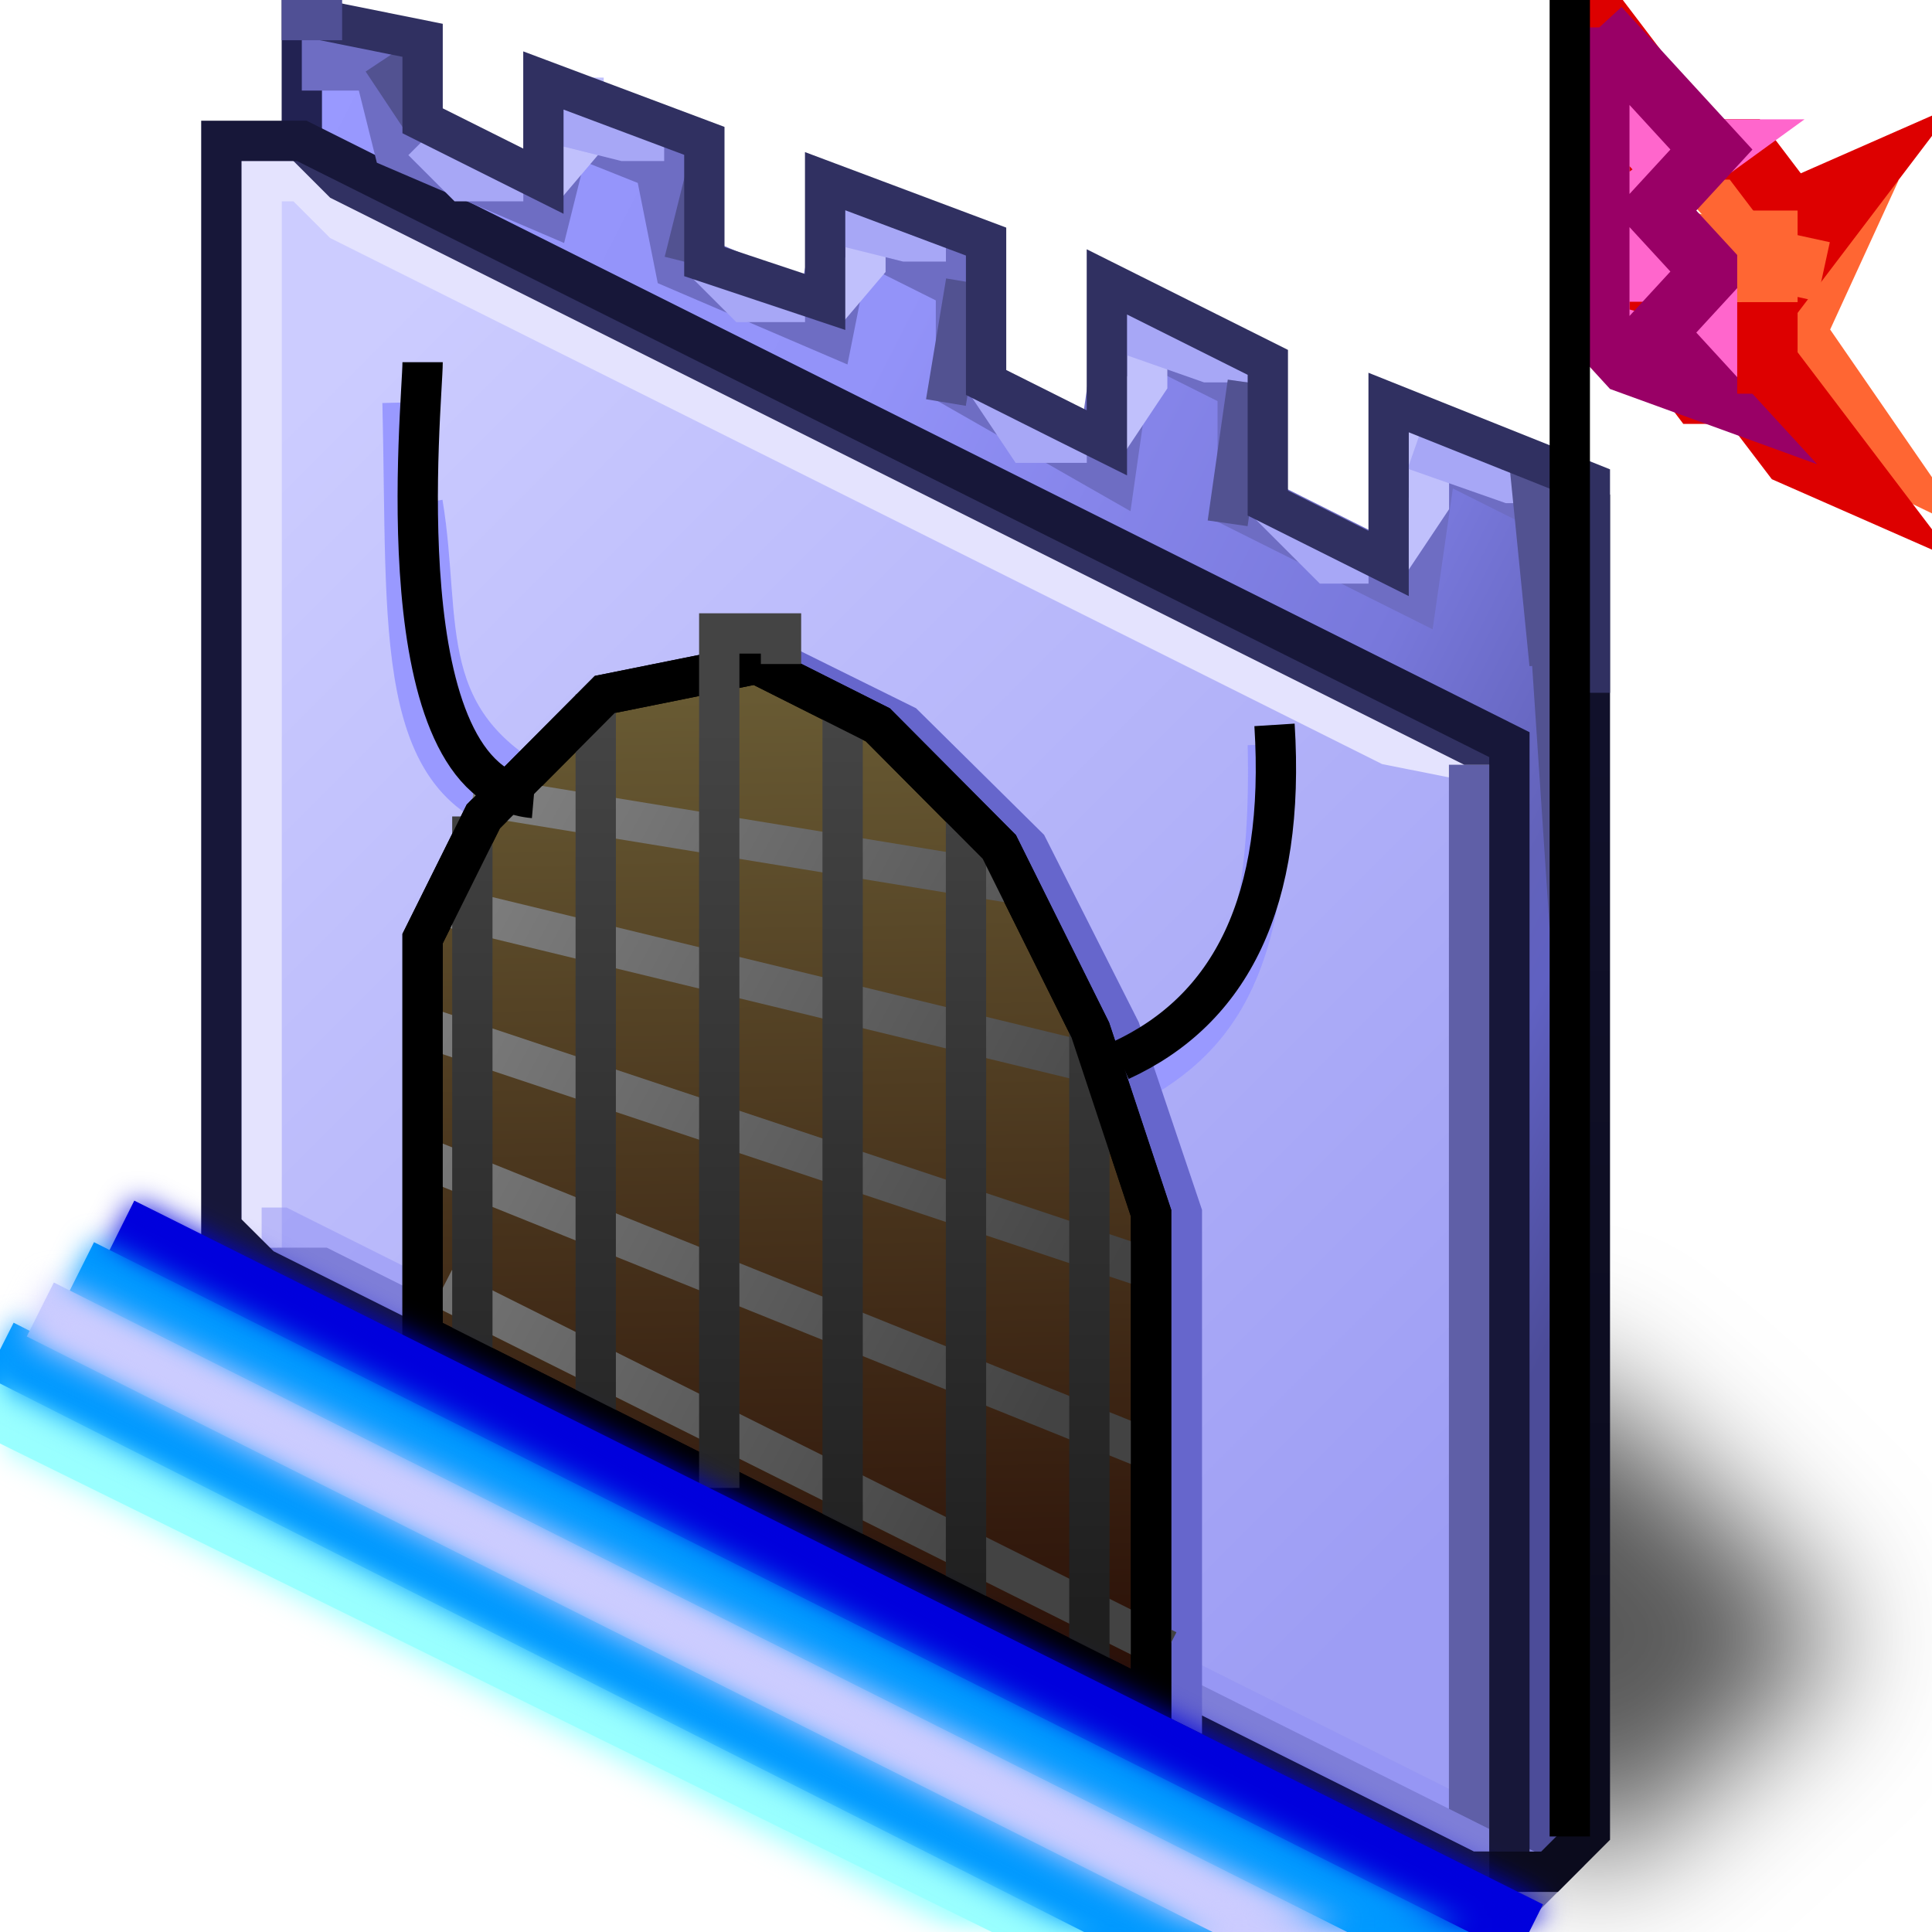
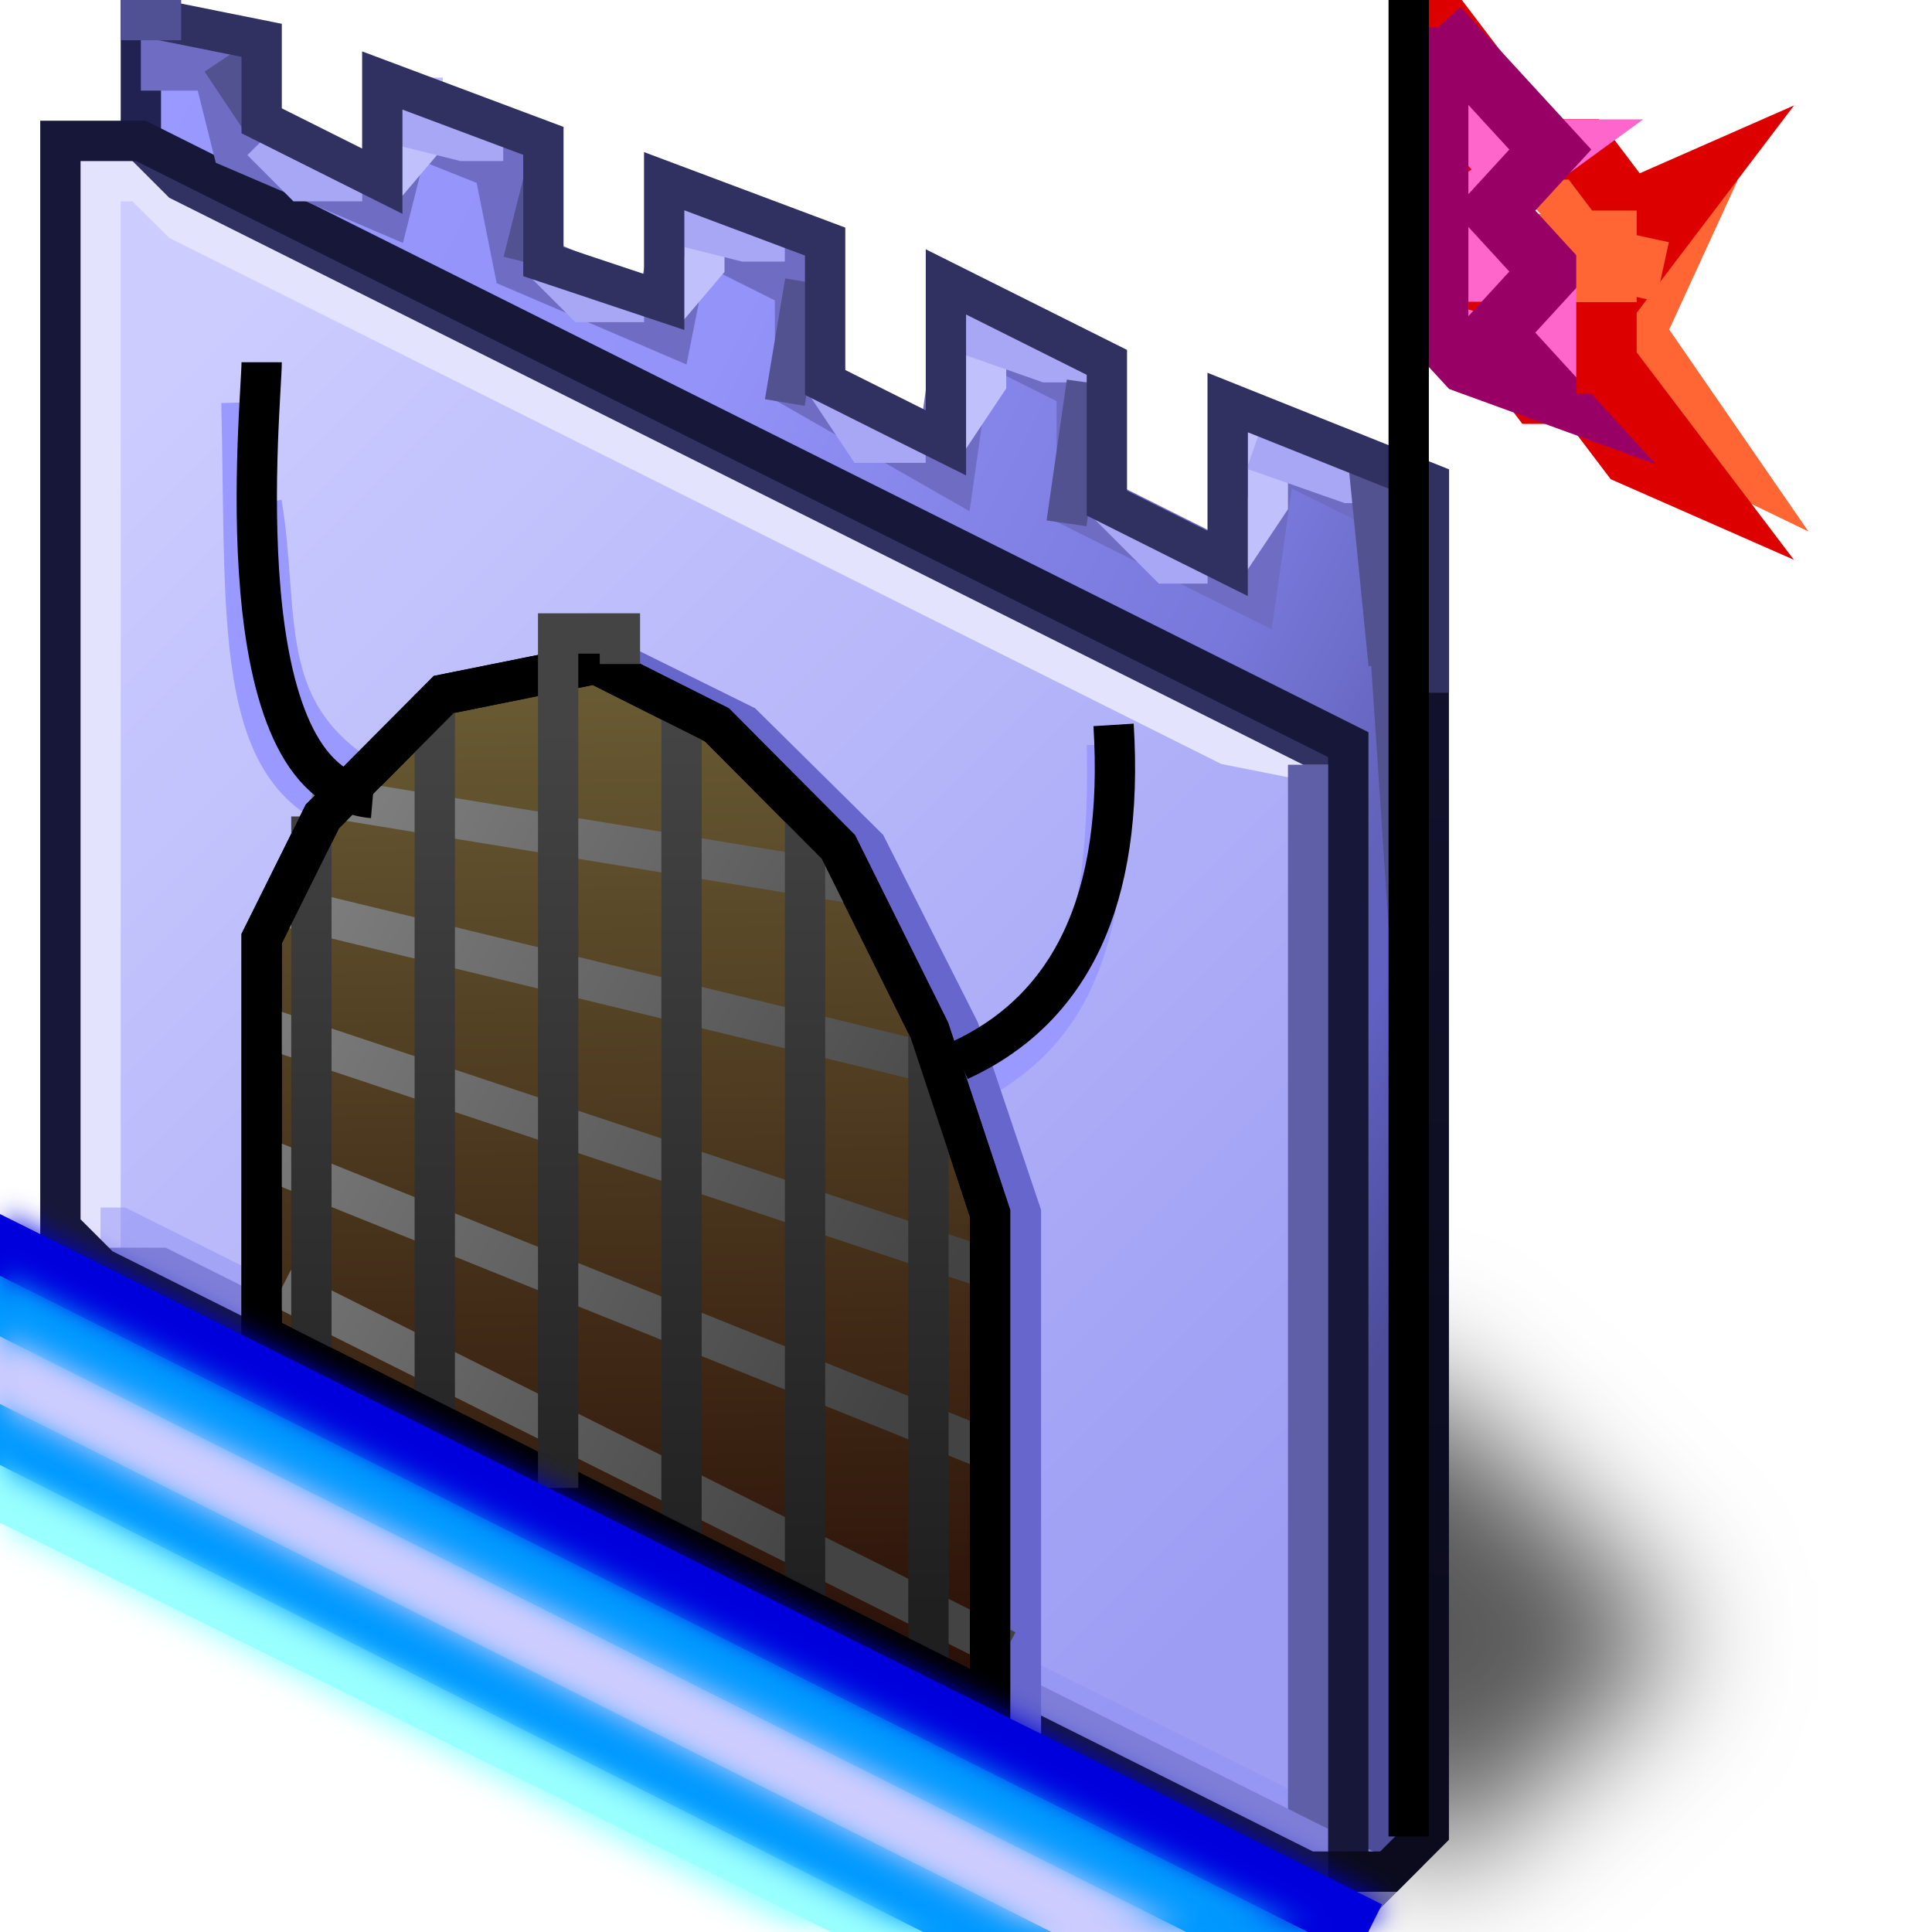
- <svg xmlns="http://www.w3.org/2000/svg" xmlns:xlink="http://www.w3.org/1999/xlink" width="48" height="48" viewBox="0 0 12.7 12.7" version="1.1" id="svg5" xml:space="preserve">
+ <svg xmlns="http://www.w3.org/2000/svg" xmlns:xlink="http://www.w3.org/1999/xlink" width="48" height="48" viewBox="0 0 48 48" version="1.1" id="svg5" xml:space="preserve">
  <defs id="defs2">
    <linearGradient id="linearGradient9818">
      <stop style="stop-color:#11112b;stop-opacity:1;" offset="0" id="stop9814" />
      <stop style="stop-color:#0b0b1d;stop-opacity:1;" offset="1" id="stop9816" />
    </linearGradient>
-     <linearGradient xlink:href="#linearGradient9818" id="linearGradient9820" x1="9.922" y1="4.895" x2="9.922" y2="10.848" gradientUnits="userSpaceOnUse" />
-     <linearGradient xlink:href="#linearGradient11838" id="linearGradient11840" x1="-3.572" y1="2.447" x2="1.455" y2="7.474" gradientUnits="userSpaceOnUse" gradientTransform="matrix(1.5,0,0,1.5,7.110676,-0.8102851)" />
+     <linearGradient xlink:href="#linearGradient9818" id="linearGradient9820" x1="9.922" y1="4.895" x2="9.922" y2="10.848" gradientUnits="userSpaceOnUse" gradientTransform="translate(-1.05843)" />
+     <linearGradient xlink:href="#linearGradient11838" id="linearGradient11840" x1="-3.572" y1="2.447" x2="1.455" y2="7.474" gradientUnits="userSpaceOnUse" gradientTransform="matrix(1.5,0,0,1.5,6.052246,-0.8102851)" />
    <linearGradient id="linearGradient11838">
      <stop style="stop-color:#ccccff;stop-opacity:1;" offset="0" id="stop11834" />
      <stop style="stop-color:#9d9df4;stop-opacity:1;" offset="1" id="stop11836" />
    </linearGradient>
-     <linearGradient xlink:href="#linearGradient14897" id="linearGradient14899" x1="8.864" y1="2.051" x2="15.346" y2="5.358" gradientUnits="userSpaceOnUse" gradientTransform="matrix(1.5,0,0,1.5,-11.37709,-2.050522)" />
+     <linearGradient xlink:href="#linearGradient14897" id="linearGradient14899" x1="8.864" y1="2.051" x2="15.346" y2="5.358" gradientUnits="userSpaceOnUse" gradientTransform="matrix(1.5,0,0,1.5,-12.43552,-2.050522)" />
    <linearGradient id="linearGradient14897">
      <stop style="stop-color:#9999ff;stop-opacity:1;" offset="0" id="stop14893" />
      <stop style="stop-color:#9595fb;stop-opacity:1;" offset="0.137" id="stop15453" />
      <stop style="stop-color:#9393f9;stop-opacity:1;" offset="0.37" id="stop15455" />
      <stop style="stop-color:#8685ea;stop-opacity:1;" offset="0.522" id="stop15457" />
      <stop style="stop-color:#7878db;stop-opacity:1;" offset="0.72" id="stop15459" />
      <stop style="stop-color:#6262ba;stop-opacity:1;" offset="0.857" id="stop17600" />
      <stop style="stop-color:#6061c2;stop-opacity:1;" offset="0.898" id="stop17602" />
      <stop style="stop-color:#4c4c99;stop-opacity:1;" offset="1" id="stop14895" />
    </linearGradient>
    <filter style="color-interpolation-filters:sRGB" id="filter16967" x="-0.294" y="-0.306" width="1.589" height="1.612">
      <feGaussianBlur stdDeviation="0.438" id="feGaussianBlur16969" />
    </filter>
-     <linearGradient xlink:href="#linearGradient4913" id="linearGradient4915" x1="2.646" y1="7.673" x2="2.542" y2="1.651" gradientUnits="userSpaceOnUse" gradientTransform="matrix(1.508135,0,0,1.51649,0.9828153,-0.4507123)" />
+     <linearGradient xlink:href="#linearGradient4913" id="linearGradient4915" x1="2.646" y1="7.673" x2="2.542" y2="1.651" gradientUnits="userSpaceOnUse" gradientTransform="matrix(1.508135,0,0,1.51649,-0.07561473,-0.4507123)" />
    <linearGradient id="linearGradient4913">
      <stop style="stop-color:#290e06;stop-opacity:1;" offset="0" id="stop4909" />
      <stop style="stop-color:#807744;stop-opacity:1;" offset="1" id="stop4911" />
    </linearGradient>
    <linearGradient xlink:href="#linearGradient7223" id="linearGradient7225" x1="0.926" y1="4.498" x2="4.101" y2="6.218" gradientUnits="userSpaceOnUse" />
    <linearGradient id="linearGradient7223">
      <stop style="stop-color:#868686;stop-opacity:1;" offset="0" id="stop7219" />
      <stop style="stop-color:#434343;stop-opacity:1;" offset="1" id="stop7221" />
    </linearGradient>
-     <linearGradient xlink:href="#linearGradient5856" id="linearGradient5858" x1="2.514" y1="3.44" x2="2.514" y2="7.276" gradientUnits="userSpaceOnUse" gradientTransform="matrix(1.532934,0,0,1.51649,0.8745507,-0.4507123)" />
+     <linearGradient xlink:href="#linearGradient5856" id="linearGradient5858" x1="2.514" y1="3.44" x2="2.514" y2="7.276" gradientUnits="userSpaceOnUse" gradientTransform="matrix(1.532934,0,0,1.51649,-0.1838793,-0.4507123)" />
    <linearGradient id="linearGradient5856">
      <stop style="stop-color:#444444;stop-opacity:1;" offset="0" id="stop5852" />
      <stop style="stop-color:#1f1f1f;stop-opacity:1;" offset="1" id="stop5854" />
    </linearGradient>
    <linearGradient xlink:href="#linearGradient7223" id="linearGradient28094" gradientUnits="userSpaceOnUse" x1="0.926" y1="4.498" x2="4.101" y2="6.218" gradientTransform="translate(0,-0.1308531)" />
    <linearGradient xlink:href="#linearGradient7223" id="linearGradient28096" gradientUnits="userSpaceOnUse" x1="0.926" y1="4.498" x2="4.101" y2="6.218" gradientTransform="translate(0.0431499,-0.1744708)" />
    <linearGradient xlink:href="#linearGradient7223" id="linearGradient28098" gradientUnits="userSpaceOnUse" x1="0.926" y1="4.498" x2="4.101" y2="6.218" gradientTransform="translate(0,-0.08723541)" />
-     <linearGradient xlink:href="#linearGradient7223" id="linearGradient28100" gradientUnits="userSpaceOnUse" x1="0.926" y1="4.498" x2="4.101" y2="6.218" />
    <linearGradient xlink:href="#linearGradient7223" id="linearGradient28102" gradientUnits="userSpaceOnUse" x1="0.926" y1="4.498" x2="4.101" y2="6.218" gradientTransform="translate(0,0.1308531)" />
-     <linearGradient xlink:href="#linearGradient5856" id="linearGradient28104" gradientUnits="userSpaceOnUse" x1="2.514" y1="3.44" x2="2.514" y2="7.276" gradientTransform="matrix(1.532934,0,0,1.51649,0.8745507,-0.4507123)" />
-     <linearGradient xlink:href="#linearGradient5856" id="linearGradient28106" gradientUnits="userSpaceOnUse" x1="2.514" y1="3.44" x2="2.514" y2="7.276" gradientTransform="matrix(1.532934,0,0,1.51649,0.8745507,-0.4507123)" />
-     <linearGradient xlink:href="#linearGradient5856" id="linearGradient28108" gradientUnits="userSpaceOnUse" x1="2.514" y1="3.44" x2="2.514" y2="7.276" gradientTransform="matrix(1.532934,0,0,1.51649,0.8745507,-0.4507123)" />
-     <linearGradient xlink:href="#linearGradient5856" id="linearGradient28110" gradientUnits="userSpaceOnUse" x1="2.514" y1="3.44" x2="2.514" y2="7.276" gradientTransform="matrix(1.532934,0,0,1.51649,0.8745507,-0.4507123)" />
-     <linearGradient xlink:href="#linearGradient5856" id="linearGradient28112" gradientUnits="userSpaceOnUse" x1="2.514" y1="3.44" x2="2.514" y2="7.276" gradientTransform="matrix(1.532934,0,0,1.51649,0.8745507,-0.4507123)" />
    <filter style="color-interpolation-filters:sRGB" id="filter31278" x="-0.033" y="-0.082" width="1.065" height="1.165">
      <feGaussianBlur stdDeviation="0.094" id="feGaussianBlur31280" />
    </filter>
    <filter style="color-interpolation-filters:sRGB" id="filter31282" x="-0.035" y="-0.088" width="1.069" height="1.176">
      <feGaussianBlur stdDeviation="0.094" id="feGaussianBlur31284" />
    </filter>
    <filter style="color-interpolation-filters:sRGB" id="filter31286" x="-0.033" y="-0.082" width="1.065" height="1.165">
      <feGaussianBlur stdDeviation="0.094" id="feGaussianBlur31288" />
    </filter>
    <filter style="color-interpolation-filters:sRGB" id="filter31290" x="-0.034" y="-0.087" width="1.068" height="1.174">
      <feGaussianBlur stdDeviation="0.094" id="feGaussianBlur31292" />
    </filter>
    <filter style="color-interpolation-filters:sRGB" id="filter31409" x="-0.036" y="-0.09" width="1.072" height="1.18">
      <feGaussianBlur stdDeviation="0.103" id="feGaussianBlur31411" />
    </filter>
+     <linearGradient xlink:href="#linearGradient7223" id="linearGradient1422" gradientUnits="userSpaceOnUse" x1="0.926" y1="4.498" x2="4.101" y2="6.218" />
+     <linearGradient xlink:href="#linearGradient5856" id="linearGradient1424" gradientUnits="userSpaceOnUse" gradientTransform="matrix(1.532934,0,0,1.51649,-0.1838793,-0.4507123)" x1="2.514" y1="3.44" x2="2.514" y2="7.276" />
+     <linearGradient xlink:href="#linearGradient5856" id="linearGradient1426" gradientUnits="userSpaceOnUse" gradientTransform="matrix(1.532934,0,0,1.51649,-0.1838793,-0.4507123)" x1="2.514" y1="3.44" x2="2.514" y2="7.276" />
+     <linearGradient xlink:href="#linearGradient5856" id="linearGradient1428" gradientUnits="userSpaceOnUse" gradientTransform="matrix(1.532934,0,0,1.51649,-0.1838793,-0.4507123)" x1="2.514" y1="3.44" x2="2.514" y2="7.276" />
+     <linearGradient xlink:href="#linearGradient5856" id="linearGradient1430" gradientUnits="userSpaceOnUse" gradientTransform="matrix(1.532934,0,0,1.51649,-0.1838793,-0.4507123)" x1="2.514" y1="3.44" x2="2.514" y2="7.276" />
+     <linearGradient xlink:href="#linearGradient5856" id="linearGradient1432" gradientUnits="userSpaceOnUse" gradientTransform="matrix(1.532934,0,0,1.51649,-0.1838793,-0.4507123)" x1="2.514" y1="3.44" x2="2.514" y2="7.276" />
  </defs>
-   <g id="layer2" style="display:inline">
-     <g id="layer4" style="display:inline">
-       <path style="display:inline;opacity:0.65;fill:#000000;fill-opacity:1;stroke:none;stroke-width:0.265;stroke-opacity:0.628;filter:url(#filter16967)" d="m 10.451,12.369 1.587,-1.455 V 10.649 L 11.113,9.723 10.186,8.93 8.467,9.988 Z" id="path16902" />
+   <g id="layer1">
+     <g id="g1172" transform="matrix(3.779528,0,0,3.779528,8.2958421e-8,2.1713939e-4)">
+       <g id="layer2" style="display:inline">
+         <g id="layer4" style="display:inline">
+           <path style="display:inline;opacity:0.65;fill:#000000;fill-opacity:1;stroke:none;stroke-width:0.265;stroke-opacity:0.628;filter:url(#filter16967)" d="m 9.393,12.369 1.587,-1.455 V 10.649 L 10.054,9.723 9.128,8.93 7.408,9.988 Z" id="path16902" />
+         </g>
+         <g id="layer3" style="display:inline">
+           <path style="display:inline;fill:url(#linearGradient14899);fill-opacity:1;stroke:none;stroke-width:0.397;stroke-opacity:1" d="M 0.86,0.529 0.926,0.397 1.058,0.265 h 0.661 l -0.132,0.397 0.794,0.397 0.132,-0.529 0.926,0.397 0.132,0.728 0.794,0.331 0.132,-0.661 0.794,0.265 0.265,1.058 0.661,0.397 0.132,-1.191 0.926,0.529 V 3.307 L 8.202,3.704 8.07,2.646 9.26,3.043 v 0.529 l 0.132,0.397 V 4.498 11.906 L 9.194,12.303 H 8.4 L 0.86,8.533 Z" id="path13075" />
+           <path style="display:inline;fill:url(#linearGradient11840);fill-opacity:1;stroke:none;stroke-width:0.397;stroke-opacity:1" d="M 0.298,0.876 H 1.091 L 8.433,4.647 8.863,4.895 V 12.303 H 8.599 L 4.465,10.302 0.397,8.07 Z" id="path11832" />
+         </g>
+         <path style="fill:none;stroke:#e4e3fe;stroke-width:0.265;stroke-opacity:1" d="M 0.661,8.334 V 1.191 h 0.132 0.132 L 1.191,1.455 8.07,4.895 8.731,5.027" id="path14089" />
+         <path style="fill:none;stroke:#9091f5;stroke-width:0.265;stroke-opacity:0.5" d="m 0.661,8.07 h 0.132 L 8.731,12.039" id="path7722" />
+         <path style="fill:none;stroke:#5f5fa7;stroke-width:0.265;stroke-opacity:1" d="M 8.599,5.027 V 12.303" id="path14432" />
+         <path style="fill:none;stroke:#313162;stroke-width:0.265;stroke-opacity:1" d="M 0.926,0.926 1.191,1.191 8.599,4.895 h 0.265" id="path13886" />
+         <path style="fill:none;stroke:#7e7ed8;stroke-width:0.265;stroke-opacity:1" d="M 0.661,8.334 H 1.058 L 8.996,12.303" id="path15331" />
+         <path style="fill:none;stroke:#37366d;stroke-width:0.265;stroke-opacity:0.628" d="m 8.599,12.303 0.265,0.132 H 8.996 L 9.26,12.171" id="path15988" />
+         <path style="fill:none;stroke:#222252;stroke-width:0.265;stroke-opacity:1" d="M 0.926,0 V 0.926" id="path7707" />
+         <path style="fill:none;stroke:#171739;stroke-width:0.265;stroke-opacity:1" d="M 0.794,0.926 H 0.397 V 8.07 L 0.661,8.334 8.599,12.303 H 8.863 V 4.895 L 8.334,4.63 0.926,0.926 Z" id="path6027" />
+         <path style="fill:none;stroke:url(#linearGradient9820);stroke-width:0.265;stroke-opacity:1" d="m 9.26,3.175 0.132,0.132 v 0.265 0.397 0.397 7.673 L 9.128,12.303 H 8.731" id="path9789" />
+       </g>
+       <g id="layer1-9">
+         <path style="fill:none;stroke:#9999ff;stroke-width:0.265;stroke-dasharray:none;stroke-opacity:1" d="M 7.276,4.895 C 7.315,6.595 6.814,6.942 6.085,7.276" id="path17597" />
+         <path style="fill:none;fill-opacity:1;stroke:#9999ff;stroke-width:0.265;stroke-miterlimit:7.6;stroke-dasharray:none;stroke-opacity:1" d="M 1.72,3.307 C 1.852,4.101 1.646,4.761 2.572,5.222" id="path17733" />
+         <path style="fill:none;stroke:#6666cc;stroke-width:0.265;stroke-dasharray:none;stroke-opacity:1" d="M 1.844,8.778 V 6.17 L 2.25,5.367 3.061,4.565 l 1.014,-0.201 0.811,0.401 0.811,0.802 0.608,1.204 0.406,1.204 v 2.809 0.401 z" id="path17829" />
+         <path style="fill:none;fill-opacity:1;stroke:#9999ff;stroke-width:0.265;stroke-miterlimit:7.6;stroke-dasharray:none;stroke-opacity:1" d="m 1.587,2.646 c 0.037,1.513 -0.074,2.576 0.862,2.733" id="path17731" />
+         <path style="fill:url(#linearGradient4915);fill-opacity:1;stroke:#000000;stroke-width:0.265;stroke-dasharray:none;stroke-opacity:1" d="M 1.72,8.778 V 6.17 L 2.119,5.367 2.917,4.565 3.915,4.364 4.713,4.765 5.511,5.568 6.109,6.772 6.508,7.975 v 2.809 0.401 z" id="path4884" />
+         <g id="g7217" style="stroke:url(#linearGradient7225);stroke-width:0.656;stroke-opacity:1" transform="matrix(1.532934,0,0,1.51649,-0.1838793,-0.6491499)">
+           <path style="opacity:1;fill:none;fill-opacity:1;stroke:url(#linearGradient28094);stroke-width:0.174;stroke-dasharray:none;stroke-opacity:1" d="M 1.328,4.354 4.176,5.052" id="path6890" />
+           <path style="opacity:1;fill:none;fill-opacity:1;stroke:url(#linearGradient28096);stroke-width:0.174;stroke-dasharray:none;stroke-opacity:1" d="M 1.458,3.874 3.831,4.266" id="path6896" />
+           <path style="opacity:1;fill:none;fill-opacity:1;stroke:url(#linearGradient28098);stroke-width:0.174;stroke-dasharray:none;stroke-opacity:1" d="M 1.242,4.877 4.349,5.924" id="path6892" />
+           <path style="opacity:1;fill:none;fill-opacity:1;stroke:url(#linearGradient1422);stroke-width:0.174;stroke-dasharray:none;stroke-opacity:1" d="M 1.242,5.444 4.349,6.709" id="path6888" />
+           <path style="opacity:1;fill:none;fill-opacity:1;stroke:url(#linearGradient28102);stroke-width:0.174;stroke-dasharray:none;stroke-opacity:1" d="M 1.328,6.011 4.435,7.581" id="path6894" />
+         </g>
+         <path style="opacity:1;fill:none;stroke:#525291;stroke-width:0.265;stroke-miterlimit:7.6;stroke-dasharray:none;stroke-opacity:1" d="m 9.128,4.101 0.132,1.984" id="path65645" />
+         <path style="opacity:1;fill:none;stroke:#6e6dc3;stroke-width:0.397;stroke-miterlimit:7.6;stroke-dasharray:none;stroke-opacity:1" d="M 0.926,0.397 H 1.455 L 1.587,0.926 2.513,1.323 2.646,0.794 3.307,1.058 3.439,1.72 4.366,2.117 4.498,1.455 l 0.794,0.397 V 2.514 L 6.218,3.043 6.35,2.117 7.144,2.514 V 3.307 L 8.202,3.836 8.334,2.91 9.393,3.44" id="path51014" />
+         <path style="fill:none;stroke:#c0c0fc;stroke-width:0.265;stroke-miterlimit:7.6;stroke-dasharray:none;stroke-opacity:1" d="m 2.778,0.51 2e-7,0.416 -0.265,0.312" id="path54096-7-5" />
+         <path style="fill:none;fill-opacity:1;stroke:#ff6633;stroke-width:0.397;stroke-miterlimit:7.6;stroke-dasharray:none;stroke-opacity:1" d="m 9.639,0.582 0.737,0.802 h 0.737 l -0.368,0.802 0.553,0.802 -1.658,-0.802 z" id="path8857" />
+         <path style="opacity:1;fill:none;stroke:#c0c0fc;stroke-width:0.265;stroke-miterlimit:7.6;stroke-dasharray:none;stroke-opacity:1" d="m 8.334,2.778 2e-7,0.529 -0.265,0.397" id="path54096" />
+         <path style="opacity:1;fill:none;stroke:#c0c0fc;stroke-width:0.265;stroke-miterlimit:7.6;stroke-dasharray:none;stroke-opacity:1" d="m 6.482,1.984 2e-7,0.529 -0.265,0.397" id="path58367" />
+         <path style="fill:none;stroke:#c0c0fc;stroke-width:0.265;stroke-miterlimit:7.6;stroke-dasharray:none;stroke-opacity:1" d="m 4.63,1.323 2e-7,0.416 -0.265,0.312" id="path54096-7" />
+         <path style="opacity:1;fill:none;stroke:#a7a7f6;stroke-width:0.265;stroke-miterlimit:7.6;stroke-dasharray:none;stroke-opacity:1" d="M 2.513,0.794 3.043,0.926 h 0.265" id="path60846" />
+         <path style="fill:none;stroke:#a7a7f6;stroke-width:0.265;stroke-miterlimit:7.6;stroke-dasharray:none;stroke-opacity:1" d="M 4.366,1.455 4.895,1.587 H 5.159" id="path60846-3" />
+         <path style="fill:none;stroke:#a7a7f6;stroke-width:0.265;stroke-miterlimit:7.6;stroke-dasharray:none;stroke-opacity:1" d="m 6.255,2.162 0.624,0.219 h 0.312" id="path60846-5" />
+         <path style="fill:none;stroke:#a7a7f6;stroke-width:0.265;stroke-miterlimit:7.6;stroke-dasharray:none;stroke-opacity:1" d="m 8.239,2.956 0.624,0.219 H 9.176" id="path60846-5-6" />
+         <path style="opacity:1;fill:none;stroke:#a7a7f6;stroke-width:0.265;stroke-miterlimit:7.6;stroke-dasharray:none;stroke-opacity:1" d="M 1.72,0.926 1.984,1.191 h 0.397" id="path63259" />
+         <path style="opacity:1;fill:none;stroke:#a7a7f6;stroke-width:0.265;stroke-miterlimit:7.6;stroke-dasharray:none;stroke-opacity:1" d="m 3.572,1.72 0.265,0.265 h 0.397" id="path63261" />
+         <path style="opacity:1;fill:none;stroke:#a7a7f6;stroke-width:0.265;stroke-miterlimit:7.6;stroke-dasharray:none;stroke-opacity:1" d="M 5.424,2.514 5.688,2.91 H 6.085" id="path63263" />
+         <path style="opacity:1;fill:none;stroke:#a7a7f6;stroke-width:0.265;stroke-miterlimit:7.6;stroke-dasharray:none;stroke-opacity:1" d="m 7.276,3.307 0.397,0.397 0.265,-10e-8" id="path63265" />
+         <path style="opacity:1;fill:none;stroke:#525291;stroke-width:0.265;stroke-miterlimit:7.6;stroke-dasharray:none;stroke-opacity:1" d="M 1.455,0.397 1.72,0.794" id="path64118" />
+         <path style="opacity:1;fill:none;stroke:#525291;stroke-width:0.265;stroke-miterlimit:7.6;stroke-dasharray:none;stroke-opacity:1" d="M 3.572,1.191 3.439,1.72" id="path64654" />
+         <path style="opacity:1;fill:none;stroke:#525291;stroke-width:0.265;stroke-miterlimit:7.6;stroke-dasharray:none;stroke-opacity:1" d="M 5.292,1.852 5.159,2.646" id="path64656" />
+         <path style="opacity:1;fill:none;stroke:#525291;stroke-width:0.265;stroke-miterlimit:7.6;stroke-dasharray:none;stroke-opacity:1" d="M 7.144,2.514 7.011,3.44" id="path64786" />
+         <path style="opacity:1;fill:none;stroke:#525291;stroke-width:0.265;stroke-miterlimit:7.6;stroke-dasharray:none;stroke-opacity:1" d="M 8.996,3.043 9.128,4.366" id="path65643" />
+         <path style="display:inline;fill:none;fill-opacity:1;stroke:#303061;stroke-width:0.265;stroke-opacity:1" d="M 1.058,0.132 1.72,0.265 V 0.794 L 2.513,1.191 V 0.529 L 3.572,0.926 V 1.323 l 10e-8,0.397 0.794,0.265 v -0.794 l 1.058,0.397 -10e-8,0.926 0.529,0.265 0.265,0.132 1e-7,-1.058 1.058,0.529 V 2.646 3.307 L 7.805,3.572 8.07,3.704 V 2.646 l 1.323,0.529 -6.4e-5,1.167 v 0.212" id="path10036" />
+         <path style="display:inline;fill:none;stroke:#505095;stroke-width:0.265;stroke-opacity:1" d="M 0.794,0.132 H 1.191" id="path8117" />
+         <path style="fill:none;stroke:#000000;stroke-width:0.265;stroke-dasharray:none;stroke-opacity:1" d="m 1.72,2.381 c 0,0.265 -0.265,2.778 0.73,2.865" id="path5077" />
+         <path style="fill:none;fill-opacity:1;stroke:url(#linearGradient1424);stroke-width:0.265;stroke-dasharray:none;stroke-opacity:1" d="M 2.858,4.565 V 9.38" id="path5932" />
+         <path style="fill:none;fill-opacity:1;stroke:url(#linearGradient1426);stroke-width:0.265;stroke-dasharray:none;stroke-opacity:1" d="m 4.48,4.565 v 5.617" id="path5936" />
+         <path style="fill:none;fill-opacity:1;stroke:url(#linearGradient1428);stroke-width:0.265;stroke-dasharray:none;stroke-opacity:1" d="M 2.047,5.367 V 8.978" id="path5938" />
+         <path style="fill:none;fill-opacity:1;stroke:url(#linearGradient1430);stroke-width:0.265;stroke-dasharray:none;stroke-opacity:1" d="M 5.292,5.367 V 10.583" id="path5940" />
+         <path style="fill:none;fill-opacity:1;stroke:url(#linearGradient1432);stroke-width:0.265;stroke-dasharray:none;stroke-opacity:1" d="M 6.103,6.772 V 10.985" id="path6744" />
+         <path style="fill:none;stroke:#000000;stroke-width:0.265;stroke-dasharray:none;stroke-opacity:1" d="M 7.32,4.765 C 7.392,5.923 7.034,6.638 6.306,6.972" id="path5079" />
+         <path style="fill:none;stroke:#000000;stroke-width:0.265;stroke-dasharray:none;stroke-opacity:1" d="M 1.72,8.778 V 6.17 L 2.119,5.367 2.917,4.565 3.915,4.364 l 0.798,0.401 0.798,0.802 0.598,1.204 0.399,1.204 v 2.809 0.401 z" id="path3944" />
+         <path style="fill:none;fill-opacity:1;stroke:url(#linearGradient5858);stroke-width:0.265;stroke-dasharray:none;stroke-opacity:1" d="M 3.669,9.781 V 4.364 L 3.669,4.164 h 0.406 v 0.201" id="path5281" />
+         <path style="fill:none;fill-opacity:1;stroke:#dd0000;stroke-width:0.397;stroke-miterlimit:7.6;stroke-dasharray:none;stroke-opacity:1" d="m 9.497,0.18 0.609,0.802 H 10.411 L 10.715,1.384 11.172,1.183 10.715,1.785 10.563,1.986 10.411,2.186 11.172,3.19 10.715,2.989 10.411,2.588 H 10.106 L 9.801,2.186 9.497,1.986 Z" id="path7440" />
+         <path style="fill:none;fill-opacity:1;stroke:#ff66cc;stroke-width:0.397;stroke-miterlimit:7.6;stroke-dasharray:none;stroke-opacity:1" d="M 9.454,0.582 9.823,0.983 H 10.191 L 9.639,1.384 V 1.785 H 10.191 V 2.387 L 9.454,2.186 Z" id="path8495" />
+         <path style="fill:none;fill-opacity:1;stroke:#ff6633;stroke-width:0.397;stroke-miterlimit:7.6;stroke-dasharray:none;stroke-opacity:1" d="m 10.007,1.585 0.921,0.201" id="path10244" />
+         <path style="fill:none;fill-opacity:1;stroke:#990066;stroke-width:0.397;stroke-miterlimit:7.6;stroke-dasharray:none;stroke-opacity:1" d="M 9.454,0.18 10.191,0.983 9.823,1.384 10.191,1.785 9.823,2.186 10.191,2.588 9.639,2.387 9.454,2.186 V 0.18" id="path8183" />
+         <path style="fill:none;stroke:#000000;stroke-width:0.265;stroke-dasharray:none;stroke-opacity:1" d="M 9.26,12.072 V -0.166" id="path5216" />
+         <path style="fill:none;fill-opacity:1;stroke:#dd0000;stroke-width:0.397;stroke-miterlimit:7.6;stroke-dasharray:none;stroke-opacity:1" d="M 10.56,1.986 V 2.588" id="path10309" />
+         <path style="fill:none;fill-opacity:1;stroke:#ff6633;stroke-width:0.397;stroke-miterlimit:7.6;stroke-dasharray:none;stroke-opacity:1" d="M 10.56,1.384 V 1.986" id="path10443" />
+         <path style="fill:none;fill-opacity:1;stroke:#0000dd;stroke-width:0.397;stroke-miterlimit:7.6;stroke-dasharray:none;stroke-opacity:1" d="M -0.265,8.07 8.996,12.696" id="path10539" />
+         <path style="fill:none;fill-opacity:1;stroke:#99ffff;stroke-width:0.397;stroke-miterlimit:7.6;stroke-dasharray:none;stroke-opacity:1" d="M -1.323,9.137 8.07,13.763" id="path13424" />
+         <path style="fill:none;fill-opacity:1;stroke:#0099ff;stroke-width:0.397;stroke-miterlimit:7.6;stroke-dasharray:none;stroke-opacity:1" d="M -0.529,8.343 8.598,12.922" id="path13211" />
+         <path style="fill:none;fill-opacity:1;stroke:#0099ff;stroke-width:0.397;stroke-miterlimit:7.6;stroke-dasharray:none;stroke-opacity:1" d="M -1.058,8.872 8.599,13.758" id="path13353" />
+         <path style="fill:none;fill-opacity:1;stroke:#ccccff;stroke-width:0.397;stroke-miterlimit:7.6;stroke-dasharray:none;stroke-opacity:1" d="M -0.794,8.608 8.598,13.324" id="path13282" />
+         <path style="fill:none;fill-opacity:1;stroke:#0000dd;stroke-width:0.397;stroke-miterlimit:7.6;stroke-dasharray:none;stroke-opacity:1;filter:url(#filter31290)" d="M -0.265,8.07 8.996,12.696" id="path31264" />
+         <path style="mix-blend-mode:normal;fill:none;fill-opacity:1;stroke:#99ffff;stroke-width:0.397;stroke-miterlimit:7.6;stroke-dasharray:none;stroke-opacity:1;filter:url(#filter31286)" d="M -1.323,9.137 8.334,14.023" id="path31266" />
+         <path style="mix-blend-mode:normal;fill:none;fill-opacity:1;stroke:#0099ff;stroke-width:0.397;stroke-miterlimit:7.6;stroke-dasharray:none;stroke-opacity:1;filter:url(#filter31282)" d="M -0.529,8.343 8.598,12.922" id="path31268" />
+         <path style="mix-blend-mode:normal;fill:none;fill-opacity:1;stroke:#0099ff;stroke-width:0.397;stroke-miterlimit:7.6;stroke-dasharray:none;stroke-opacity:1;filter:url(#filter31278)" d="M -1.058,8.872 8.599,13.758" id="path31270" />
+         <path style="mix-blend-mode:normal;fill:none;fill-opacity:1;stroke:#ccccff;stroke-width:0.397;stroke-miterlimit:7.6;stroke-dasharray:none;stroke-opacity:1;filter:url(#filter31409)" d="M -0.794,8.608 8.598,13.324" id="path31272" />
+       </g>
    </g>
-     <g id="layer3" style="display:inline">
-       <path style="display:inline;fill:url(#linearGradient14899);fill-opacity:1;stroke:none;stroke-width:0.397;stroke-opacity:1" d="M 1.918,0.529 1.984,0.397 2.117,0.265 h 0.661 l -0.132,0.397 0.794,0.397 0.132,-0.529 0.926,0.397 0.132,0.728 0.794,0.331 0.132,-0.661 0.794,0.265 0.265,1.058 0.661,0.397 0.132,-1.191 0.926,0.529 v 0.926 l 0.926,0.397 -0.132,-1.058 1.191,0.397 v 0.529 l 0.132,0.397 V 4.498 11.906 l -0.198,0.397 H 9.459 L 1.918,8.533 Z" id="path13075" />
-       <path style="display:inline;fill:url(#linearGradient11840);fill-opacity:1;stroke:none;stroke-width:0.397;stroke-opacity:1" d="M 1.356,0.876 H 2.15 L 9.492,4.647 9.922,4.895 V 12.303 H 9.657 L 5.523,10.302 1.455,8.07 Z" id="path11832" />
-     </g>
-     <path style="fill:none;stroke:#e4e3fe;stroke-width:0.265;stroke-opacity:1" d="M 1.72,8.334 V 1.191 h 0.132 0.132 l 0.265,0.265 6.879,3.44 0.661,0.132" id="path14089" />
-     <path style="fill:none;stroke:#9091f5;stroke-width:0.265;stroke-opacity:0.5" d="m 1.72,8.07 0.132,0 7.937,3.969" id="path7722" />
-     <path style="fill:none;stroke:#5f5fa7;stroke-width:0.265;stroke-opacity:1" d="M 9.657,5.027 V 12.303" id="path14432" />
-     <path style="fill:none;stroke:#313162;stroke-width:0.265;stroke-opacity:1" d="M 1.984,0.926 2.249,1.191 9.657,4.895 h 0.265" id="path13886" />
-     <path style="fill:none;stroke:#7e7ed8;stroke-width:0.265;stroke-opacity:1" d="m 1.72,8.334 0.397,0 7.937,3.969" id="path15331" />
-     <path style="fill:none;stroke:#37366d;stroke-width:0.265;stroke-opacity:0.628" d="m 9.657,12.303 0.265,0.132 h 0.132 l 0.265,-0.265" id="path15988" />
-     <path style="fill:none;stroke:#222252;stroke-width:0.265;stroke-opacity:1" d="M 1.984,0 V 0.926" id="path7707" />
-     <path style="fill:none;stroke:#171739;stroke-width:0.265;stroke-opacity:1" d="M 1.852,0.926 H 1.455 V 8.07 L 1.72,8.334 9.657,12.303 H 9.922 V 4.895 L 9.393,4.63 1.984,0.926 Z" id="path6027" />
-     <path style="fill:none;stroke:url(#linearGradient9820);stroke-width:0.265;stroke-opacity:1" d="m 10.319,3.175 0.132,0.132 0,0.265 v 0.397 l 0,0.397 v 7.673 l -0.265,0.265 H 9.79" id="path9789" />
-   </g>
-   <g id="layer1">
-     <path style="fill:none;stroke:#9999ff;stroke-width:0.265;stroke-dasharray:none;stroke-opacity:1" d="M 8.334,4.895 C 8.373,6.595 7.873,6.942 7.144,7.276" id="path17597" />
-     <path style="fill:none;fill-opacity:1;stroke:#9999ff;stroke-width:0.265;stroke-miterlimit:7.6;stroke-dasharray:none;stroke-opacity:1" d="M 2.778,3.307 C 2.91,4.101 2.705,4.761 3.631,5.222" id="path17733" />
-     <path style="fill:none;stroke:#6666cc;stroke-width:0.265;stroke-dasharray:none;stroke-opacity:1" d="M 2.902,8.778 V 6.17 L 3.308,5.367 4.119,4.565 l 1.014,-0.201 0.811,0.401 0.811,0.802 0.608,1.204 0.406,1.204 v 2.809 0.401 z" id="path17829" />
-     <path style="fill:none;fill-opacity:1;stroke:#9999ff;stroke-width:0.265;stroke-miterlimit:7.6;stroke-dasharray:none;stroke-opacity:1" d="m 2.646,2.646 c 0.037,1.513 -0.074,2.576 0.862,2.733" id="path17731" />
-     <path style="fill:url(#linearGradient4915);fill-opacity:1;stroke:#000000;stroke-width:0.265;stroke-dasharray:none;stroke-opacity:1" d="M 2.778,8.778 V 6.17 L 3.177,5.367 3.976,4.565 4.973,4.364 5.771,4.765 6.569,5.568 7.168,6.772 7.567,7.975 v 2.809 0.401 z" id="path4884" />
-     <g id="g7217" style="stroke:url(#linearGradient7225);stroke-width:0.656;stroke-opacity:1" transform="matrix(1.532934,0,0,1.51649,0.8745507,-0.6491499)">
-       <path style="opacity:1;fill:none;fill-opacity:1;stroke:url(#linearGradient28094);stroke-width:0.174;stroke-dasharray:none;stroke-opacity:1" d="M 1.328,4.354 4.176,5.052" id="path6890" />
-       <path style="opacity:1;fill:none;fill-opacity:1;stroke:url(#linearGradient28096);stroke-width:0.174;stroke-dasharray:none;stroke-opacity:1" d="M 1.458,3.874 3.831,4.266" id="path6896" />
-       <path style="opacity:1;fill:none;fill-opacity:1;stroke:url(#linearGradient28098);stroke-width:0.174;stroke-dasharray:none;stroke-opacity:1" d="M 1.242,4.877 4.349,5.924" id="path6892" />
-       <path style="opacity:1;fill:none;fill-opacity:1;stroke:url(#linearGradient28100);stroke-width:0.174;stroke-dasharray:none;stroke-opacity:1" d="M 1.242,5.444 4.349,6.709" id="path6888" />
-       <path style="opacity:1;fill:none;fill-opacity:1;stroke:url(#linearGradient28102);stroke-width:0.174;stroke-dasharray:none;stroke-opacity:1" d="M 1.328,6.011 4.435,7.581" id="path6894" />
-     </g>
-     <path style="opacity:1;fill:none;stroke:#525291;stroke-width:0.265;stroke-miterlimit:7.6;stroke-dasharray:none;stroke-opacity:1" d="m 10.186,4.101 0.132,1.984" id="path65645" />
-     <path style="opacity:1;fill:none;stroke:#6e6dc3;stroke-width:0.397;stroke-miterlimit:7.6;stroke-dasharray:none;stroke-opacity:1" d="M 1.984,0.397 H 2.514 L 2.646,0.926 3.572,1.323 3.704,0.794 4.366,1.058 4.498,1.72 5.424,2.117 5.556,1.455 l 0.794,0.397 V 2.514 L 7.276,3.043 7.408,2.117 8.202,2.514 V 3.307 L 9.26,3.836 9.393,2.91 10.451,3.44" id="path51014" />
-     <path style="fill:none;stroke:#c0c0fc;stroke-width:0.265;stroke-miterlimit:7.6;stroke-dasharray:none;stroke-opacity:1" d="m 3.836,0.51 2e-7,0.416 -0.265,0.312" id="path54096-7-5" />
-     <path style="fill:none;fill-opacity:1;stroke:#ff6633;stroke-width:0.397;stroke-miterlimit:7.6;stroke-dasharray:none;stroke-opacity:1" d="m 10.697,0.582 0.737,0.802 h 0.737 l -0.368,0.802 0.553,0.802 -1.658,-0.802 z" id="path8857" />
-     <path style="opacity:1;fill:none;stroke:#c0c0fc;stroke-width:0.265;stroke-miterlimit:7.6;stroke-dasharray:none;stroke-opacity:1" d="m 9.393,2.778 2e-7,0.529 -0.265,0.397" id="path54096" />
-     <path style="opacity:1;fill:none;stroke:#c0c0fc;stroke-width:0.265;stroke-miterlimit:7.6;stroke-dasharray:none;stroke-opacity:1" d="m 7.541,1.984 2e-7,0.529 -0.265,0.397" id="path58367" />
-     <path style="fill:none;stroke:#c0c0fc;stroke-width:0.265;stroke-miterlimit:7.6;stroke-dasharray:none;stroke-opacity:1" d="m 5.689,1.323 2e-7,0.416 -0.265,0.312" id="path54096-7" />
-     <path style="opacity:1;fill:none;stroke:#a7a7f6;stroke-width:0.265;stroke-miterlimit:7.6;stroke-dasharray:none;stroke-opacity:1" d="M 3.572,0.794 4.101,0.926 h 0.265" id="path60846" />
-     <path style="fill:none;stroke:#a7a7f6;stroke-width:0.265;stroke-miterlimit:7.6;stroke-dasharray:none;stroke-opacity:1" d="M 5.424,1.455 5.953,1.587 H 6.218" id="path60846-3" />
-     <path style="fill:none;stroke:#a7a7f6;stroke-width:0.265;stroke-miterlimit:7.6;stroke-dasharray:none;stroke-opacity:1" d="m 7.313,2.162 0.624,0.219 h 0.312" id="path60846-5" />
-     <path style="fill:none;stroke:#a7a7f6;stroke-width:0.265;stroke-miterlimit:7.6;stroke-dasharray:none;stroke-opacity:1" d="m 9.297,2.956 0.624,0.219 h 0.312" id="path60846-5-6" />
-     <path style="opacity:1;fill:none;stroke:#a7a7f6;stroke-width:0.265;stroke-miterlimit:7.6;stroke-dasharray:none;stroke-opacity:1" d="M 2.778,0.926 3.043,1.191 h 0.397" id="path63259" />
-     <path style="opacity:1;fill:none;stroke:#a7a7f6;stroke-width:0.265;stroke-miterlimit:7.6;stroke-dasharray:none;stroke-opacity:1" d="m 4.63,1.72 0.265,0.265 h 0.397" id="path63261" />
-     <path style="opacity:1;fill:none;stroke:#a7a7f6;stroke-width:0.265;stroke-miterlimit:7.6;stroke-dasharray:none;stroke-opacity:1" d="M 6.482,2.514 6.747,2.91 H 7.144" id="path63263" />
-     <path style="opacity:1;fill:none;stroke:#a7a7f6;stroke-width:0.265;stroke-miterlimit:7.6;stroke-dasharray:none;stroke-opacity:1" d="m 8.334,3.307 0.397,0.397 0.265,-10e-8" id="path63265" />
-     <path style="opacity:1;fill:none;stroke:#525291;stroke-width:0.265;stroke-miterlimit:7.6;stroke-dasharray:none;stroke-opacity:1" d="M 2.514,0.397 2.778,0.794" id="path64118" />
-     <path style="opacity:1;fill:none;stroke:#525291;stroke-width:0.265;stroke-miterlimit:7.6;stroke-dasharray:none;stroke-opacity:1" d="M 4.63,1.191 4.498,1.72" id="path64654" />
-     <path style="opacity:1;fill:none;stroke:#525291;stroke-width:0.265;stroke-miterlimit:7.6;stroke-dasharray:none;stroke-opacity:1" d="M 6.35,1.852 6.218,2.646" id="path64656" />
-     <path style="opacity:1;fill:none;stroke:#525291;stroke-width:0.265;stroke-miterlimit:7.6;stroke-dasharray:none;stroke-opacity:1" d="M 8.202,2.514 8.07,3.44" id="path64786" />
-     <path style="opacity:1;fill:none;stroke:#525291;stroke-width:0.265;stroke-miterlimit:7.6;stroke-dasharray:none;stroke-opacity:1" d="m 10.054,3.043 0.132,1.323" id="path65643" />
-     <path style="display:inline;fill:none;fill-opacity:1;stroke:#303061;stroke-width:0.265;stroke-opacity:1" d="M 2.117,0.132 2.778,0.265 V 0.794 L 3.572,1.191 V 0.529 L 4.63,0.926 V 1.323 l 1e-7,0.397 0.794,0.265 v -0.794 l 1.058,0.397 -1e-7,0.926 0.529,0.265 0.265,0.132 1e-7,-1.058 1.058,0.529 V 2.646 3.307 L 8.864,3.572 9.128,3.704 V 2.646 l 1.323,0.529 -6.4e-5,1.167 v 0.212" id="path10036" />
-     <path style="display:inline;fill:none;stroke:#505095;stroke-width:0.265;stroke-opacity:1" d="m 1.852,0.132 h 0.397" id="path8117" />
-     <path style="fill:none;stroke:#000000;stroke-width:0.265;stroke-dasharray:none;stroke-opacity:1" d="m 2.778,2.381 c 0,0.265 -0.265,2.778 0.73,2.865" id="path5077" />
-     <path style="fill:none;fill-opacity:1;stroke:url(#linearGradient28104);stroke-width:0.265;stroke-dasharray:none;stroke-opacity:1" d="M 3.916,4.565 V 9.38" id="path5932" />
-     <path style="fill:none;fill-opacity:1;stroke:url(#linearGradient28106);stroke-width:0.265;stroke-dasharray:none;stroke-opacity:1" d="m 5.539,4.565 v 5.617" id="path5936" />
-     <path style="fill:none;fill-opacity:1;stroke:url(#linearGradient28108);stroke-width:0.265;stroke-dasharray:none;stroke-opacity:1" d="M 3.105,5.367 V 8.978" id="path5938" />
-     <path style="fill:none;fill-opacity:1;stroke:url(#linearGradient28110);stroke-width:0.265;stroke-dasharray:none;stroke-opacity:1" d="M 6.35,5.367 V 10.583" id="path5940" />
-     <path style="fill:none;fill-opacity:1;stroke:url(#linearGradient28112);stroke-width:0.265;stroke-dasharray:none;stroke-opacity:1" d="M 7.161,6.772 V 10.985" id="path6744" />
-     <path style="fill:none;stroke:#000000;stroke-width:0.265;stroke-dasharray:none;stroke-opacity:1" d="M 8.378,4.765 C 8.451,5.923 8.093,6.638 7.364,6.972" id="path5079" />
-     <path style="fill:none;stroke:#000000;stroke-width:0.265;stroke-dasharray:none;stroke-opacity:1" d="M 2.778,8.778 V 6.17 L 3.177,5.367 3.975,4.565 4.973,4.364 l 0.798,0.401 0.798,0.802 0.598,1.204 0.399,1.204 v 2.809 0.401 z" id="path3944" />
-     <path style="fill:none;fill-opacity:1;stroke:url(#linearGradient5858);stroke-width:0.265;stroke-dasharray:none;stroke-opacity:1" d="M 4.728,9.781 V 4.364 L 4.728,4.164 h 0.406 v 0.201" id="path5281" />
-     <path style="fill:none;fill-opacity:1;stroke:#dd0000;stroke-width:0.397;stroke-miterlimit:7.6;stroke-dasharray:none;stroke-opacity:1" d="m 10.555,0.18 0.609,0.802 H 11.469 L 11.774,1.384 12.231,1.183 11.774,1.785 11.621,1.986 11.469,2.186 12.231,3.19 11.774,2.989 11.469,2.588 H 11.164 L 10.86,2.186 10.555,1.986 Z" id="path7440" />
-     <path style="fill:none;fill-opacity:1;stroke:#ff66cc;stroke-width:0.397;stroke-miterlimit:7.6;stroke-dasharray:none;stroke-opacity:1" d="m 10.513,0.582 0.368,0.401 H 11.25 L 10.697,1.384 V 1.785 H 11.25 V 2.387 L 10.513,2.186 Z" id="path8495" />
-     <path style="fill:none;fill-opacity:1;stroke:#ff6633;stroke-width:0.397;stroke-miterlimit:7.6;stroke-dasharray:none;stroke-opacity:1" d="m 11.065,1.585 0.921,0.201" id="path10244" />
-     <path style="fill:none;fill-opacity:1;stroke:#990066;stroke-width:0.397;stroke-miterlimit:7.6;stroke-dasharray:none;stroke-opacity:1" d="M 10.513,0.18 11.25,0.983 10.881,1.384 11.25,1.785 10.881,2.186 11.25,2.588 10.697,2.387 10.513,2.186 V 0.18" id="path8183" />
-     <path style="fill:none;stroke:#000000;stroke-width:0.265;stroke-dasharray:none;stroke-opacity:1" d="M 10.319,12.072 V -0.166" id="path5216" />
-     <path style="fill:none;fill-opacity:1;stroke:#dd0000;stroke-width:0.397;stroke-miterlimit:7.6;stroke-dasharray:none;stroke-opacity:1" d="M 11.618,1.986 V 2.588" id="path10309" />
-     <path style="fill:none;fill-opacity:1;stroke:#ff6633;stroke-width:0.397;stroke-miterlimit:7.6;stroke-dasharray:none;stroke-opacity:1" d="M 11.618,1.384 V 1.986" id="path10443" />
-     <path style="fill:none;fill-opacity:1;stroke:#0000dd;stroke-width:0.397;stroke-miterlimit:7.6;stroke-dasharray:none;stroke-opacity:1" d="M 0.794,8.07 10.054,12.696" id="path10539" />
-     <path style="fill:none;fill-opacity:1;stroke:#99ffff;stroke-width:0.397;stroke-miterlimit:7.6;stroke-dasharray:none;stroke-opacity:1" d="M -0.265,9.137 9.128,13.763" id="path13424" />
-     <path style="fill:none;fill-opacity:1;stroke:#0099ff;stroke-width:0.397;stroke-miterlimit:7.6;stroke-dasharray:none;stroke-opacity:1" d="M 0.529,8.343 9.656,12.922" id="path13211" />
-     <path style="fill:none;fill-opacity:1;stroke:#0099ff;stroke-width:0.397;stroke-miterlimit:7.6;stroke-dasharray:none;stroke-opacity:1" d="M 0,8.872 9.657,13.758" id="path13353" />
-     <path style="fill:none;fill-opacity:1;stroke:#ccccff;stroke-width:0.397;stroke-miterlimit:7.6;stroke-dasharray:none;stroke-opacity:1" d="M 0.265,8.608 9.656,13.324" id="path13282" />
-     <path style="fill:none;fill-opacity:1;stroke:#0000dd;stroke-width:0.397;stroke-miterlimit:7.6;stroke-dasharray:none;stroke-opacity:1;filter:url(#filter31290)" d="M 0.794,8.07 10.054,12.696" id="path31264" />
-     <path style="mix-blend-mode:normal;fill:none;fill-opacity:1;stroke:#99ffff;stroke-width:0.397;stroke-miterlimit:7.6;stroke-dasharray:none;stroke-opacity:1;filter:url(#filter31286)" d="M -0.265,9.137 9.393,14.023" id="path31266" />
-     <path style="mix-blend-mode:normal;fill:none;fill-opacity:1;stroke:#0099ff;stroke-width:0.397;stroke-miterlimit:7.6;stroke-dasharray:none;stroke-opacity:1;filter:url(#filter31282)" d="M 0.529,8.343 9.656,12.922" id="path31268" />
-     <path style="mix-blend-mode:normal;fill:none;fill-opacity:1;stroke:#0099ff;stroke-width:0.397;stroke-miterlimit:7.6;stroke-dasharray:none;stroke-opacity:1;filter:url(#filter31278)" d="M 0,8.872 9.657,13.758" id="path31270" />
-     <path style="mix-blend-mode:normal;fill:none;fill-opacity:1;stroke:#ccccff;stroke-width:0.397;stroke-miterlimit:7.6;stroke-dasharray:none;stroke-opacity:1;filter:url(#filter31409)" d="M 0.265,8.608 9.656,13.324" id="path31272" />
  </g>
</svg>
